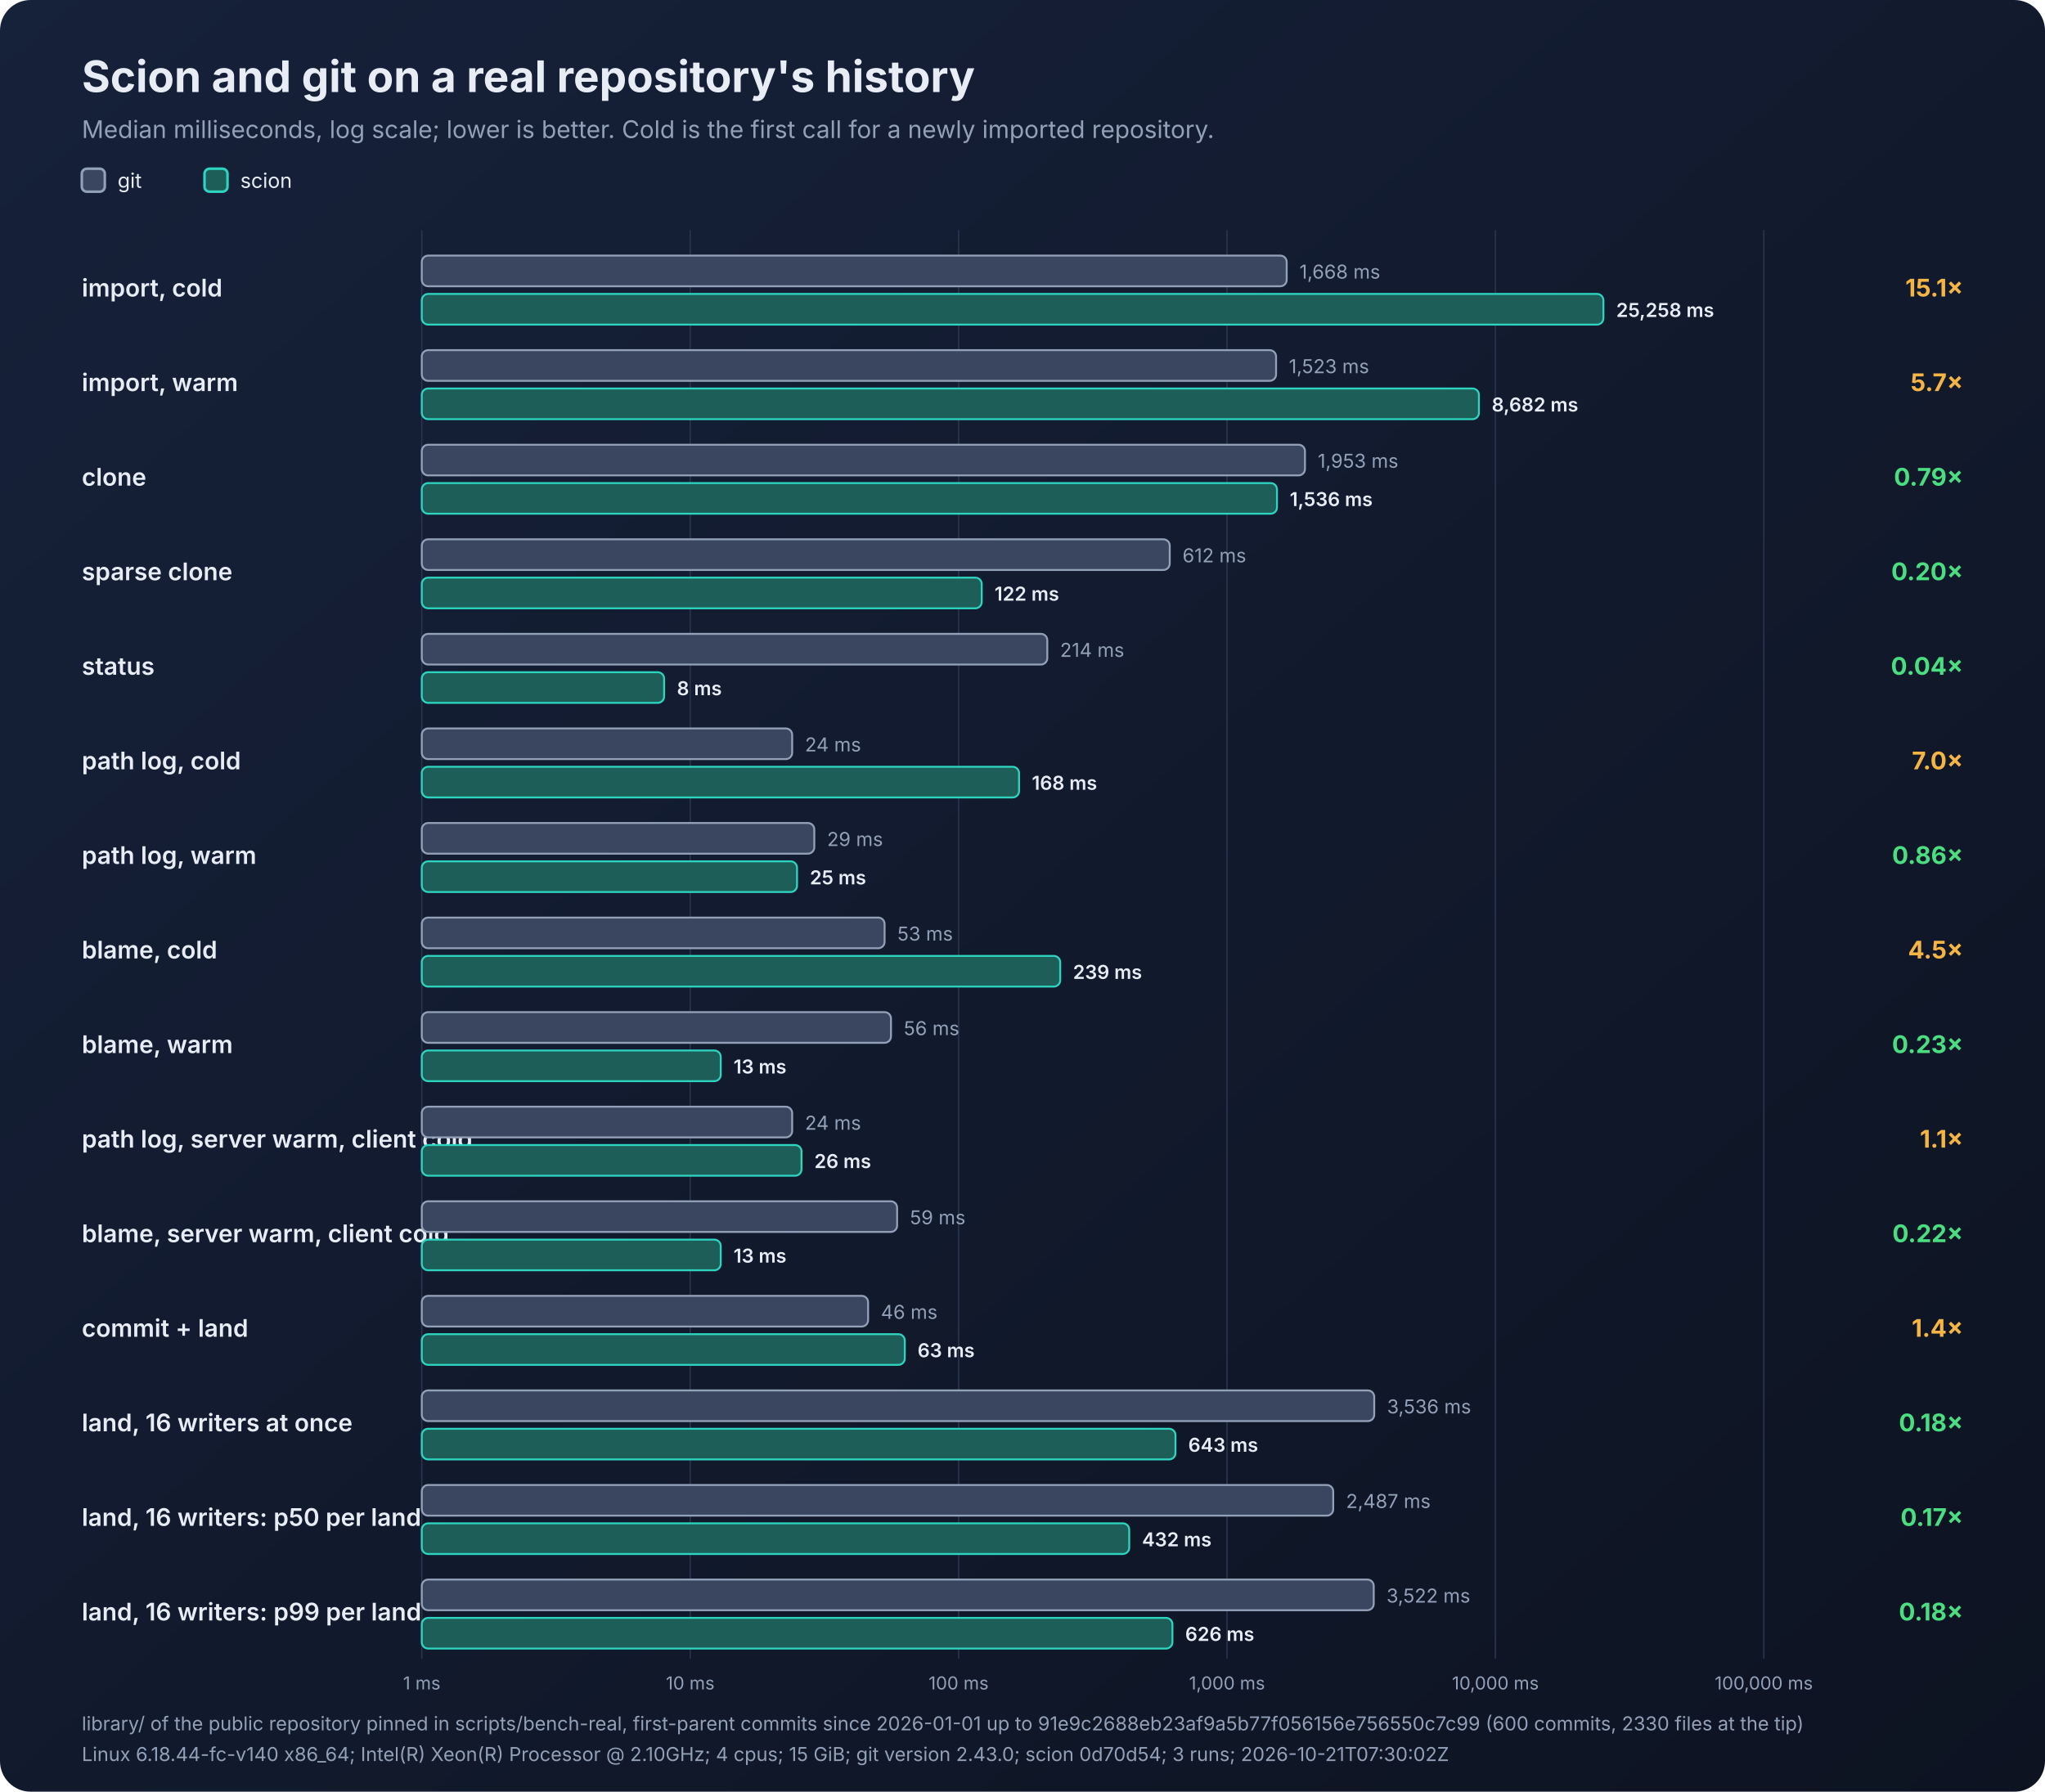
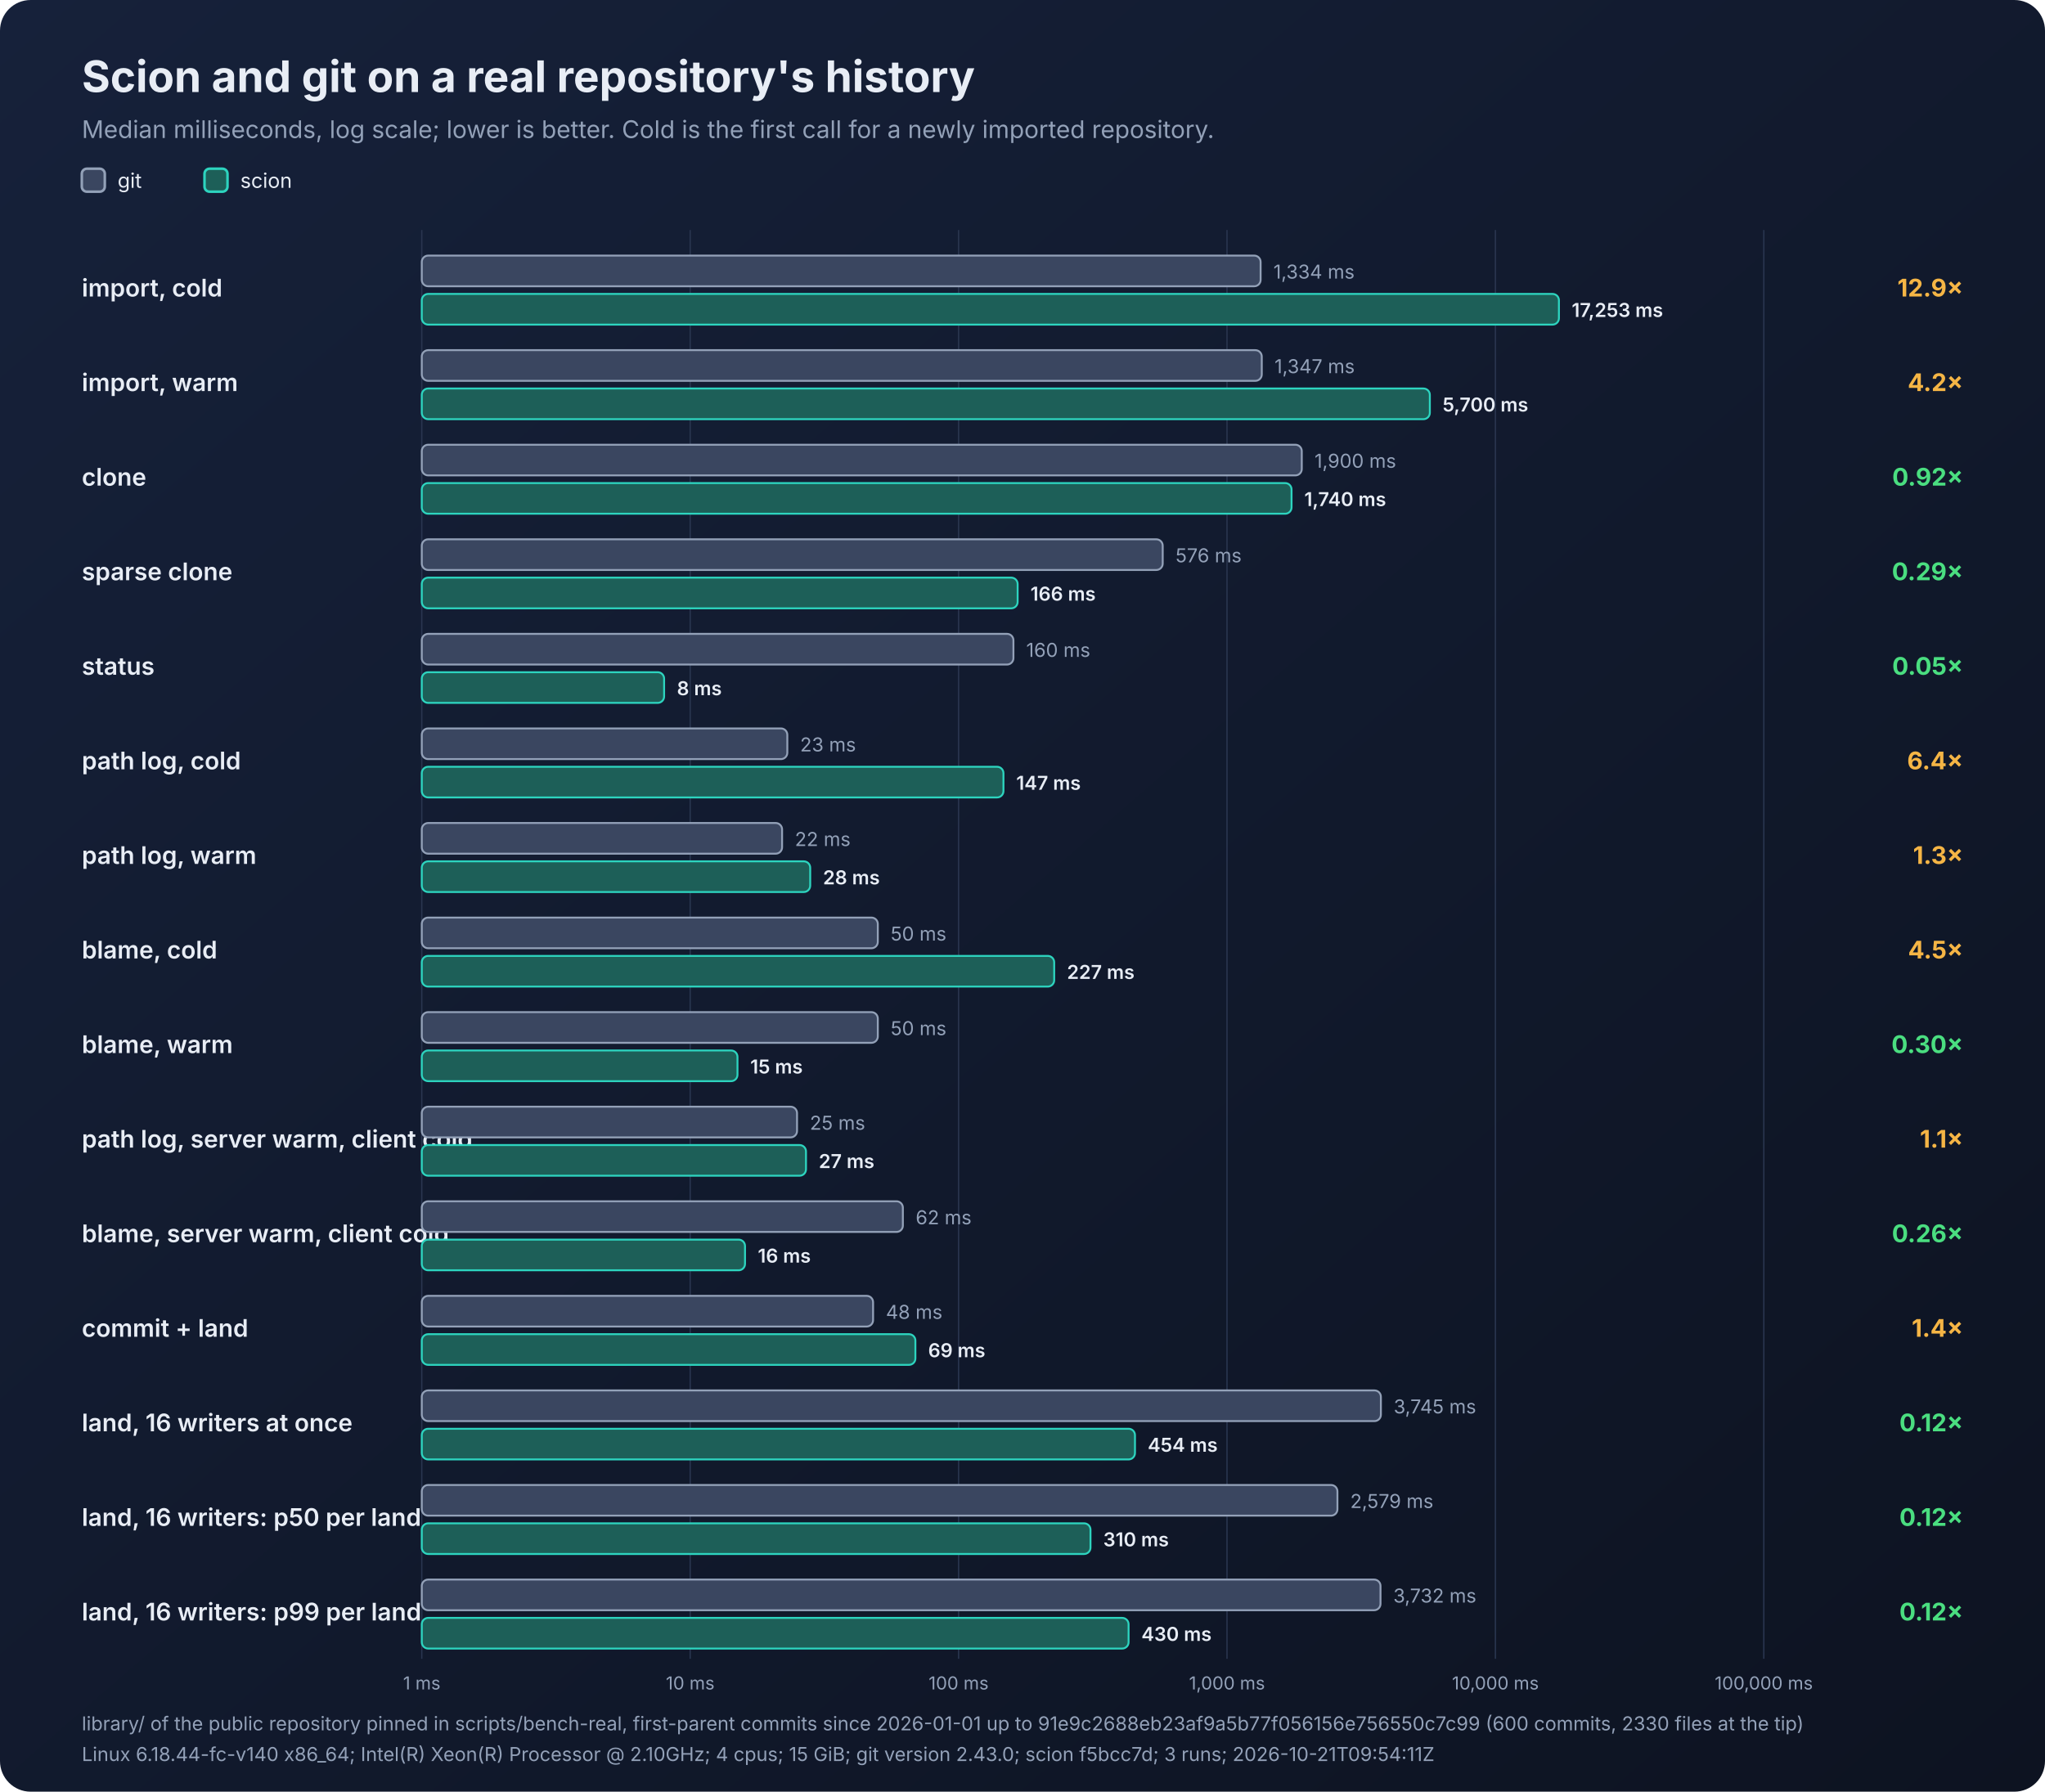
<svg xmlns="http://www.w3.org/2000/svg" width="1600" height="1402" viewBox="0 0 1600 1402" role="img" aria-label="Median times of Scion and git on a real repository's history">
  <defs>
    <marker id="a-teal" viewBox="0 0 10 10" refX="9" refY="5" markerWidth="7" markerHeight="7" orient="auto-start-reverse">
      <path d="M0,0 L10,5 L0,10 z" fill="#2dd4bf" />
    </marker>
    <marker id="a-amber" viewBox="0 0 10 10" refX="9" refY="5" markerWidth="7" markerHeight="7" orient="auto-start-reverse">
      <path d="M0,0 L10,5 L0,10 z" fill="#f5b545" />
    </marker>
    <marker id="a-violet" viewBox="0 0 10 10" refX="9" refY="5" markerWidth="7" markerHeight="7" orient="auto-start-reverse">
      <path d="M0,0 L10,5 L0,10 z" fill="#a78bfa" />
    </marker>
    <marker id="a-muted" viewBox="0 0 10 10" refX="9" refY="5" markerWidth="7" markerHeight="7" orient="auto-start-reverse">
      <path d="M0,0 L10,5 L0,10 z" fill="#93a1b8" />
    </marker>
    <linearGradient id="glow" x1="0" y1="0" x2="1" y2="1">
      <stop offset="0" stop-color="#16213a" />
      <stop offset="1" stop-color="#0d1321" />
    </linearGradient>
  </defs>
  <rect x="0" y="0" width="1600" height="1402" rx="24" fill="url(#glow)" />
  <text x="64" y="72" font-family="Inter, 'Segoe UI', -apple-system, BlinkMacSystemFont, Helvetica, Arial, sans-serif" font-size="34" fill="#e8edf5" font-weight="700" text-anchor="start">Scion and git on a real repository's history</text>
  <text x="64" y="108" font-family="Inter, 'Segoe UI', -apple-system, BlinkMacSystemFont, Helvetica, Arial, sans-serif" font-size="19" fill="#93a1b8" font-weight="400" text-anchor="start">Median milliseconds, log scale; lower is better. Cold is the first call for a newly imported repository.</text>
  <rect x="64" y="132" width="18" height="18" rx="4" fill="#3a4660" stroke="#93a1b8" stroke-width="2" />
  <text x="92" y="147" font-family="Inter, 'Segoe UI', -apple-system, BlinkMacSystemFont, Helvetica, Arial, sans-serif" font-size="16" fill="#e8edf5" font-weight="400" text-anchor="start">git</text>
  <rect x="160" y="132" width="18" height="18" rx="4" fill="#1d5f58" stroke="#2dd4bf" stroke-width="2" />
  <text x="188" y="147" font-family="Inter, 'Segoe UI', -apple-system, BlinkMacSystemFont, Helvetica, Arial, sans-serif" font-size="16" fill="#e8edf5" font-weight="400" text-anchor="start">scion</text>
  <line x1="330.0" y1="180" x2="330.0" y2="1298" stroke="#2a3650" stroke-width="1" />
  <text x="330.0" y="1322" font-family="Inter, 'Segoe UI', -apple-system, BlinkMacSystemFont, Helvetica, Arial, sans-serif" font-size="14" fill="#93a1b8" font-weight="400" text-anchor="middle">1 ms</text>
  <line x1="540.0" y1="180" x2="540.0" y2="1298" stroke="#2a3650" stroke-width="1" />
  <text x="540.0" y="1322" font-family="Inter, 'Segoe UI', -apple-system, BlinkMacSystemFont, Helvetica, Arial, sans-serif" font-size="14" fill="#93a1b8" font-weight="400" text-anchor="middle">10 ms</text>
  <line x1="750.0" y1="180" x2="750.0" y2="1298" stroke="#2a3650" stroke-width="1" />
  <text x="750.0" y="1322" font-family="Inter, 'Segoe UI', -apple-system, BlinkMacSystemFont, Helvetica, Arial, sans-serif" font-size="14" fill="#93a1b8" font-weight="400" text-anchor="middle">100 ms</text>
  <line x1="960.0" y1="180" x2="960.0" y2="1298" stroke="#2a3650" stroke-width="1" />
  <text x="960.0" y="1322" font-family="Inter, 'Segoe UI', -apple-system, BlinkMacSystemFont, Helvetica, Arial, sans-serif" font-size="14" fill="#93a1b8" font-weight="400" text-anchor="middle">1,000 ms</text>
  <line x1="1170.0" y1="180" x2="1170.0" y2="1298" stroke="#2a3650" stroke-width="1" />
  <text x="1170.0" y="1322" font-family="Inter, 'Segoe UI', -apple-system, BlinkMacSystemFont, Helvetica, Arial, sans-serif" font-size="14" fill="#93a1b8" font-weight="400" text-anchor="middle">10,000 ms</text>
  <line x1="1380.0" y1="180" x2="1380.0" y2="1298" stroke="#2a3650" stroke-width="1" />
  <text x="1380.0" y="1322" font-family="Inter, 'Segoe UI', -apple-system, BlinkMacSystemFont, Helvetica, Arial, sans-serif" font-size="14" fill="#93a1b8" font-weight="400" text-anchor="middle">100,000 ms</text>
  <text x="64" y="232" font-family="Inter, 'Segoe UI', -apple-system, BlinkMacSystemFont, Helvetica, Arial, sans-serif" font-size="19" fill="#e8edf5" font-weight="600" text-anchor="start">import, cold</text>
-   <rect x="330" y="200" width="676.7" height="24" rx="5" fill="#3a4660" stroke="#93a1b8" stroke-width="1.5" />
-   <text x="1016.7" y="218" font-family="Inter, 'Segoe UI', -apple-system, BlinkMacSystemFont, Helvetica, Arial, sans-serif" font-size="15" fill="#93a1b8" font-weight="400" text-anchor="start">1,668 ms</text>
-   <rect x="330" y="230" width="924.5" height="24" rx="5" fill="#1d5f58" stroke="#2dd4bf" stroke-width="1.5" />
-   <text x="1264.5" y="248" font-family="Inter, 'Segoe UI', -apple-system, BlinkMacSystemFont, Helvetica, Arial, sans-serif" font-size="15" fill="#e8edf5" font-weight="600" text-anchor="start">25,258 ms</text>
-   <text x="1536" y="232" font-family="Inter, 'Segoe UI', -apple-system, BlinkMacSystemFont, Helvetica, Arial, sans-serif" font-size="19" fill="#f5b545" font-weight="700" text-anchor="end">15.1×</text>
+   <rect x="330" y="200" width="656.3" height="24" rx="5" fill="#3a4660" stroke="#93a1b8" stroke-width="1.5" />
+   <text x="996.3" y="218" font-family="Inter, 'Segoe UI', -apple-system, BlinkMacSystemFont, Helvetica, Arial, sans-serif" font-size="15" fill="#93a1b8" font-weight="400" text-anchor="start">1,334 ms</text>
+   <rect x="330" y="230" width="889.7" height="24" rx="5" fill="#1d5f58" stroke="#2dd4bf" stroke-width="1.5" />
+   <text x="1229.7" y="248" font-family="Inter, 'Segoe UI', -apple-system, BlinkMacSystemFont, Helvetica, Arial, sans-serif" font-size="15" fill="#e8edf5" font-weight="600" text-anchor="start">17,253 ms</text>
+   <text x="1536" y="232" font-family="Inter, 'Segoe UI', -apple-system, BlinkMacSystemFont, Helvetica, Arial, sans-serif" font-size="19" fill="#f5b545" font-weight="700" text-anchor="end">12.9×</text>
  <text x="64" y="306" font-family="Inter, 'Segoe UI', -apple-system, BlinkMacSystemFont, Helvetica, Arial, sans-serif" font-size="19" fill="#e8edf5" font-weight="600" text-anchor="start">import, warm</text>
-   <rect x="330" y="274" width="668.4" height="24" rx="5" fill="#3a4660" stroke="#93a1b8" stroke-width="1.5" />
-   <text x="1008.4" y="292" font-family="Inter, 'Segoe UI', -apple-system, BlinkMacSystemFont, Helvetica, Arial, sans-serif" font-size="15" fill="#93a1b8" font-weight="400" text-anchor="start">1,523 ms</text>
-   <rect x="330" y="304" width="827.1" height="24" rx="5" fill="#1d5f58" stroke="#2dd4bf" stroke-width="1.5" />
-   <text x="1167.1" y="322" font-family="Inter, 'Segoe UI', -apple-system, BlinkMacSystemFont, Helvetica, Arial, sans-serif" font-size="15" fill="#e8edf5" font-weight="600" text-anchor="start">8,682 ms</text>
-   <text x="1536" y="306" font-family="Inter, 'Segoe UI', -apple-system, BlinkMacSystemFont, Helvetica, Arial, sans-serif" font-size="19" fill="#f5b545" font-weight="700" text-anchor="end">5.7×</text>
+   <rect x="330" y="274" width="657.2" height="24" rx="5" fill="#3a4660" stroke="#93a1b8" stroke-width="1.5" />
+   <text x="997.2" y="292" font-family="Inter, 'Segoe UI', -apple-system, BlinkMacSystemFont, Helvetica, Arial, sans-serif" font-size="15" fill="#93a1b8" font-weight="400" text-anchor="start">1,347 ms</text>
+   <rect x="330" y="304" width="788.7" height="24" rx="5" fill="#1d5f58" stroke="#2dd4bf" stroke-width="1.5" />
+   <text x="1128.7" y="322" font-family="Inter, 'Segoe UI', -apple-system, BlinkMacSystemFont, Helvetica, Arial, sans-serif" font-size="15" fill="#e8edf5" font-weight="600" text-anchor="start">5,700 ms</text>
+   <text x="1536" y="306" font-family="Inter, 'Segoe UI', -apple-system, BlinkMacSystemFont, Helvetica, Arial, sans-serif" font-size="19" fill="#f5b545" font-weight="700" text-anchor="end">4.2×</text>
  <text x="64" y="380" font-family="Inter, 'Segoe UI', -apple-system, BlinkMacSystemFont, Helvetica, Arial, sans-serif" font-size="19" fill="#e8edf5" font-weight="600" text-anchor="start">clone</text>
-   <rect x="330" y="348" width="691.0" height="24" rx="5" fill="#3a4660" stroke="#93a1b8" stroke-width="1.5" />
-   <text x="1031.0" y="366" font-family="Inter, 'Segoe UI', -apple-system, BlinkMacSystemFont, Helvetica, Arial, sans-serif" font-size="15" fill="#93a1b8" font-weight="400" text-anchor="start">1,953 ms</text>
-   <rect x="330" y="378" width="669.1" height="24" rx="5" fill="#1d5f58" stroke="#2dd4bf" stroke-width="1.5" />
-   <text x="1009.1" y="396" font-family="Inter, 'Segoe UI', -apple-system, BlinkMacSystemFont, Helvetica, Arial, sans-serif" font-size="15" fill="#e8edf5" font-weight="600" text-anchor="start">1,536 ms</text>
-   <text x="1536" y="380" font-family="Inter, 'Segoe UI', -apple-system, BlinkMacSystemFont, Helvetica, Arial, sans-serif" font-size="19" fill="#4ade80" font-weight="700" text-anchor="end">0.79×</text>
+   <rect x="330" y="348" width="688.5" height="24" rx="5" fill="#3a4660" stroke="#93a1b8" stroke-width="1.5" />
+   <text x="1028.5" y="366" font-family="Inter, 'Segoe UI', -apple-system, BlinkMacSystemFont, Helvetica, Arial, sans-serif" font-size="15" fill="#93a1b8" font-weight="400" text-anchor="start">1,900 ms</text>
+   <rect x="330" y="378" width="680.5" height="24" rx="5" fill="#1d5f58" stroke="#2dd4bf" stroke-width="1.5" />
+   <text x="1020.5" y="396" font-family="Inter, 'Segoe UI', -apple-system, BlinkMacSystemFont, Helvetica, Arial, sans-serif" font-size="15" fill="#e8edf5" font-weight="600" text-anchor="start">1,740 ms</text>
+   <text x="1536" y="380" font-family="Inter, 'Segoe UI', -apple-system, BlinkMacSystemFont, Helvetica, Arial, sans-serif" font-size="19" fill="#4ade80" font-weight="700" text-anchor="end">0.92×</text>
  <text x="64" y="454" font-family="Inter, 'Segoe UI', -apple-system, BlinkMacSystemFont, Helvetica, Arial, sans-serif" font-size="19" fill="#e8edf5" font-weight="600" text-anchor="start">sparse clone</text>
-   <rect x="330" y="422" width="585.2" height="24" rx="5" fill="#3a4660" stroke="#93a1b8" stroke-width="1.5" />
-   <text x="925.2" y="440" font-family="Inter, 'Segoe UI', -apple-system, BlinkMacSystemFont, Helvetica, Arial, sans-serif" font-size="15" fill="#93a1b8" font-weight="400" text-anchor="start">612 ms</text>
-   <rect x="330" y="452" width="438.1" height="24" rx="5" fill="#1d5f58" stroke="#2dd4bf" stroke-width="1.5" />
-   <text x="778.1" y="470" font-family="Inter, 'Segoe UI', -apple-system, BlinkMacSystemFont, Helvetica, Arial, sans-serif" font-size="15" fill="#e8edf5" font-weight="600" text-anchor="start">122 ms</text>
-   <text x="1536" y="454" font-family="Inter, 'Segoe UI', -apple-system, BlinkMacSystemFont, Helvetica, Arial, sans-serif" font-size="19" fill="#4ade80" font-weight="700" text-anchor="end">0.20×</text>
+   <rect x="330" y="422" width="579.7" height="24" rx="5" fill="#3a4660" stroke="#93a1b8" stroke-width="1.5" />
+   <text x="919.7" y="440" font-family="Inter, 'Segoe UI', -apple-system, BlinkMacSystemFont, Helvetica, Arial, sans-serif" font-size="15" fill="#93a1b8" font-weight="400" text-anchor="start">576 ms</text>
+   <rect x="330" y="452" width="466.2" height="24" rx="5" fill="#1d5f58" stroke="#2dd4bf" stroke-width="1.5" />
+   <text x="806.2" y="470" font-family="Inter, 'Segoe UI', -apple-system, BlinkMacSystemFont, Helvetica, Arial, sans-serif" font-size="15" fill="#e8edf5" font-weight="600" text-anchor="start">166 ms</text>
+   <text x="1536" y="454" font-family="Inter, 'Segoe UI', -apple-system, BlinkMacSystemFont, Helvetica, Arial, sans-serif" font-size="19" fill="#4ade80" font-weight="700" text-anchor="end">0.29×</text>
  <text x="64" y="528" font-family="Inter, 'Segoe UI', -apple-system, BlinkMacSystemFont, Helvetica, Arial, sans-serif" font-size="19" fill="#e8edf5" font-weight="600" text-anchor="start">status</text>
-   <rect x="330" y="496" width="489.4" height="24" rx="5" fill="#3a4660" stroke="#93a1b8" stroke-width="1.5" />
-   <text x="829.4" y="514" font-family="Inter, 'Segoe UI', -apple-system, BlinkMacSystemFont, Helvetica, Arial, sans-serif" font-size="15" fill="#93a1b8" font-weight="400" text-anchor="start">214 ms</text>
+   <rect x="330" y="496" width="462.9" height="24" rx="5" fill="#3a4660" stroke="#93a1b8" stroke-width="1.5" />
+   <text x="802.9" y="514" font-family="Inter, 'Segoe UI', -apple-system, BlinkMacSystemFont, Helvetica, Arial, sans-serif" font-size="15" fill="#93a1b8" font-weight="400" text-anchor="start">160 ms</text>
  <rect x="330" y="526" width="189.6" height="24" rx="5" fill="#1d5f58" stroke="#2dd4bf" stroke-width="1.5" />
  <text x="529.6" y="544" font-family="Inter, 'Segoe UI', -apple-system, BlinkMacSystemFont, Helvetica, Arial, sans-serif" font-size="15" fill="#e8edf5" font-weight="600" text-anchor="start">8 ms</text>
-   <text x="1536" y="528" font-family="Inter, 'Segoe UI', -apple-system, BlinkMacSystemFont, Helvetica, Arial, sans-serif" font-size="19" fill="#4ade80" font-weight="700" text-anchor="end">0.04×</text>
+   <text x="1536" y="528" font-family="Inter, 'Segoe UI', -apple-system, BlinkMacSystemFont, Helvetica, Arial, sans-serif" font-size="19" fill="#4ade80" font-weight="700" text-anchor="end">0.05×</text>
  <text x="64" y="602" font-family="Inter, 'Segoe UI', -apple-system, BlinkMacSystemFont, Helvetica, Arial, sans-serif" font-size="19" fill="#e8edf5" font-weight="600" text-anchor="start">path log, cold</text>
-   <rect x="330" y="570" width="289.8" height="24" rx="5" fill="#3a4660" stroke="#93a1b8" stroke-width="1.5" />
-   <text x="629.8" y="588" font-family="Inter, 'Segoe UI', -apple-system, BlinkMacSystemFont, Helvetica, Arial, sans-serif" font-size="15" fill="#93a1b8" font-weight="400" text-anchor="start">24 ms</text>
-   <rect x="330" y="600" width="467.3" height="24" rx="5" fill="#1d5f58" stroke="#2dd4bf" stroke-width="1.5" />
-   <text x="807.3" y="618" font-family="Inter, 'Segoe UI', -apple-system, BlinkMacSystemFont, Helvetica, Arial, sans-serif" font-size="15" fill="#e8edf5" font-weight="600" text-anchor="start">168 ms</text>
-   <text x="1536" y="602" font-family="Inter, 'Segoe UI', -apple-system, BlinkMacSystemFont, Helvetica, Arial, sans-serif" font-size="19" fill="#f5b545" font-weight="700" text-anchor="end">7.0×</text>
+   <rect x="330" y="570" width="286.0" height="24" rx="5" fill="#3a4660" stroke="#93a1b8" stroke-width="1.5" />
+   <text x="626.0" y="588" font-family="Inter, 'Segoe UI', -apple-system, BlinkMacSystemFont, Helvetica, Arial, sans-serif" font-size="15" fill="#93a1b8" font-weight="400" text-anchor="start">23 ms</text>
+   <rect x="330" y="600" width="455.1" height="24" rx="5" fill="#1d5f58" stroke="#2dd4bf" stroke-width="1.5" />
+   <text x="795.1" y="618" font-family="Inter, 'Segoe UI', -apple-system, BlinkMacSystemFont, Helvetica, Arial, sans-serif" font-size="15" fill="#e8edf5" font-weight="600" text-anchor="start">147 ms</text>
+   <text x="1536" y="602" font-family="Inter, 'Segoe UI', -apple-system, BlinkMacSystemFont, Helvetica, Arial, sans-serif" font-size="19" fill="#f5b545" font-weight="700" text-anchor="end">6.4×</text>
  <text x="64" y="676" font-family="Inter, 'Segoe UI', -apple-system, BlinkMacSystemFont, Helvetica, Arial, sans-serif" font-size="19" fill="#e8edf5" font-weight="600" text-anchor="start">path log, warm</text>
-   <rect x="330" y="644" width="307.1" height="24" rx="5" fill="#3a4660" stroke="#93a1b8" stroke-width="1.5" />
-   <text x="647.1" y="662" font-family="Inter, 'Segoe UI', -apple-system, BlinkMacSystemFont, Helvetica, Arial, sans-serif" font-size="15" fill="#93a1b8" font-weight="400" text-anchor="start">29 ms</text>
-   <rect x="330" y="674" width="293.6" height="24" rx="5" fill="#1d5f58" stroke="#2dd4bf" stroke-width="1.5" />
-   <text x="633.6" y="692" font-family="Inter, 'Segoe UI', -apple-system, BlinkMacSystemFont, Helvetica, Arial, sans-serif" font-size="15" fill="#e8edf5" font-weight="600" text-anchor="start">25 ms</text>
-   <text x="1536" y="676" font-family="Inter, 'Segoe UI', -apple-system, BlinkMacSystemFont, Helvetica, Arial, sans-serif" font-size="19" fill="#4ade80" font-weight="700" text-anchor="end">0.86×</text>
+   <rect x="330" y="644" width="281.9" height="24" rx="5" fill="#3a4660" stroke="#93a1b8" stroke-width="1.5" />
+   <text x="621.9" y="662" font-family="Inter, 'Segoe UI', -apple-system, BlinkMacSystemFont, Helvetica, Arial, sans-serif" font-size="15" fill="#93a1b8" font-weight="400" text-anchor="start">22 ms</text>
+   <rect x="330" y="674" width="303.9" height="24" rx="5" fill="#1d5f58" stroke="#2dd4bf" stroke-width="1.5" />
+   <text x="643.9" y="692" font-family="Inter, 'Segoe UI', -apple-system, BlinkMacSystemFont, Helvetica, Arial, sans-serif" font-size="15" fill="#e8edf5" font-weight="600" text-anchor="start">28 ms</text>
+   <text x="1536" y="676" font-family="Inter, 'Segoe UI', -apple-system, BlinkMacSystemFont, Helvetica, Arial, sans-serif" font-size="19" fill="#f5b545" font-weight="700" text-anchor="end">1.3×</text>
  <text x="64" y="750" font-family="Inter, 'Segoe UI', -apple-system, BlinkMacSystemFont, Helvetica, Arial, sans-serif" font-size="19" fill="#e8edf5" font-weight="600" text-anchor="start">blame, cold</text>
-   <rect x="330" y="718" width="362.1" height="24" rx="5" fill="#3a4660" stroke="#93a1b8" stroke-width="1.5" />
-   <text x="702.1" y="736" font-family="Inter, 'Segoe UI', -apple-system, BlinkMacSystemFont, Helvetica, Arial, sans-serif" font-size="15" fill="#93a1b8" font-weight="400" text-anchor="start">53 ms</text>
-   <rect x="330" y="748" width="499.5" height="24" rx="5" fill="#1d5f58" stroke="#2dd4bf" stroke-width="1.5" />
-   <text x="839.5" y="766" font-family="Inter, 'Segoe UI', -apple-system, BlinkMacSystemFont, Helvetica, Arial, sans-serif" font-size="15" fill="#e8edf5" font-weight="600" text-anchor="start">239 ms</text>
+   <rect x="330" y="718" width="356.8" height="24" rx="5" fill="#3a4660" stroke="#93a1b8" stroke-width="1.5" />
+   <text x="696.8" y="736" font-family="Inter, 'Segoe UI', -apple-system, BlinkMacSystemFont, Helvetica, Arial, sans-serif" font-size="15" fill="#93a1b8" font-weight="400" text-anchor="start">50 ms</text>
+   <rect x="330" y="748" width="494.8" height="24" rx="5" fill="#1d5f58" stroke="#2dd4bf" stroke-width="1.5" />
+   <text x="834.8" y="766" font-family="Inter, 'Segoe UI', -apple-system, BlinkMacSystemFont, Helvetica, Arial, sans-serif" font-size="15" fill="#e8edf5" font-weight="600" text-anchor="start">227 ms</text>
  <text x="1536" y="750" font-family="Inter, 'Segoe UI', -apple-system, BlinkMacSystemFont, Helvetica, Arial, sans-serif" font-size="19" fill="#f5b545" font-weight="700" text-anchor="end">4.5×</text>
  <text x="64" y="824" font-family="Inter, 'Segoe UI', -apple-system, BlinkMacSystemFont, Helvetica, Arial, sans-serif" font-size="19" fill="#e8edf5" font-weight="600" text-anchor="start">blame, warm</text>
-   <rect x="330" y="792" width="367.1" height="24" rx="5" fill="#3a4660" stroke="#93a1b8" stroke-width="1.5" />
-   <text x="707.1" y="810" font-family="Inter, 'Segoe UI', -apple-system, BlinkMacSystemFont, Helvetica, Arial, sans-serif" font-size="15" fill="#93a1b8" font-weight="400" text-anchor="start">56 ms</text>
-   <rect x="330" y="822" width="233.9" height="24" rx="5" fill="#1d5f58" stroke="#2dd4bf" stroke-width="1.5" />
-   <text x="573.9" y="840" font-family="Inter, 'Segoe UI', -apple-system, BlinkMacSystemFont, Helvetica, Arial, sans-serif" font-size="15" fill="#e8edf5" font-weight="600" text-anchor="start">13 ms</text>
-   <text x="1536" y="824" font-family="Inter, 'Segoe UI', -apple-system, BlinkMacSystemFont, Helvetica, Arial, sans-serif" font-size="19" fill="#4ade80" font-weight="700" text-anchor="end">0.23×</text>
+   <rect x="330" y="792" width="356.8" height="24" rx="5" fill="#3a4660" stroke="#93a1b8" stroke-width="1.5" />
+   <text x="696.8" y="810" font-family="Inter, 'Segoe UI', -apple-system, BlinkMacSystemFont, Helvetica, Arial, sans-serif" font-size="15" fill="#93a1b8" font-weight="400" text-anchor="start">50 ms</text>
+   <rect x="330" y="822" width="247.0" height="24" rx="5" fill="#1d5f58" stroke="#2dd4bf" stroke-width="1.5" />
+   <text x="587.0" y="840" font-family="Inter, 'Segoe UI', -apple-system, BlinkMacSystemFont, Helvetica, Arial, sans-serif" font-size="15" fill="#e8edf5" font-weight="600" text-anchor="start">15 ms</text>
+   <text x="1536" y="824" font-family="Inter, 'Segoe UI', -apple-system, BlinkMacSystemFont, Helvetica, Arial, sans-serif" font-size="19" fill="#4ade80" font-weight="700" text-anchor="end">0.30×</text>
  <text x="64" y="898" font-family="Inter, 'Segoe UI', -apple-system, BlinkMacSystemFont, Helvetica, Arial, sans-serif" font-size="19" fill="#e8edf5" font-weight="600" text-anchor="start">path log, server warm, client cold</text>
-   <rect x="330" y="866" width="289.8" height="24" rx="5" fill="#3a4660" stroke="#93a1b8" stroke-width="1.5" />
-   <text x="629.8" y="884" font-family="Inter, 'Segoe UI', -apple-system, BlinkMacSystemFont, Helvetica, Arial, sans-serif" font-size="15" fill="#93a1b8" font-weight="400" text-anchor="start">24 ms</text>
-   <rect x="330" y="896" width="297.1" height="24" rx="5" fill="#1d5f58" stroke="#2dd4bf" stroke-width="1.5" />
-   <text x="637.1" y="914" font-family="Inter, 'Segoe UI', -apple-system, BlinkMacSystemFont, Helvetica, Arial, sans-serif" font-size="15" fill="#e8edf5" font-weight="600" text-anchor="start">26 ms</text>
+   <rect x="330" y="866" width="293.6" height="24" rx="5" fill="#3a4660" stroke="#93a1b8" stroke-width="1.5" />
+   <text x="633.6" y="884" font-family="Inter, 'Segoe UI', -apple-system, BlinkMacSystemFont, Helvetica, Arial, sans-serif" font-size="15" fill="#93a1b8" font-weight="400" text-anchor="start">25 ms</text>
+   <rect x="330" y="896" width="300.6" height="24" rx="5" fill="#1d5f58" stroke="#2dd4bf" stroke-width="1.5" />
+   <text x="640.6" y="914" font-family="Inter, 'Segoe UI', -apple-system, BlinkMacSystemFont, Helvetica, Arial, sans-serif" font-size="15" fill="#e8edf5" font-weight="600" text-anchor="start">27 ms</text>
  <text x="1536" y="898" font-family="Inter, 'Segoe UI', -apple-system, BlinkMacSystemFont, Helvetica, Arial, sans-serif" font-size="19" fill="#f5b545" font-weight="700" text-anchor="end">1.1×</text>
  <text x="64" y="972" font-family="Inter, 'Segoe UI', -apple-system, BlinkMacSystemFont, Helvetica, Arial, sans-serif" font-size="19" fill="#e8edf5" font-weight="600" text-anchor="start">blame, server warm, client cold</text>
-   <rect x="330" y="940" width="371.9" height="24" rx="5" fill="#3a4660" stroke="#93a1b8" stroke-width="1.5" />
-   <text x="711.9" y="958" font-family="Inter, 'Segoe UI', -apple-system, BlinkMacSystemFont, Helvetica, Arial, sans-serif" font-size="15" fill="#93a1b8" font-weight="400" text-anchor="start">59 ms</text>
-   <rect x="330" y="970" width="233.9" height="24" rx="5" fill="#1d5f58" stroke="#2dd4bf" stroke-width="1.5" />
-   <text x="573.9" y="988" font-family="Inter, 'Segoe UI', -apple-system, BlinkMacSystemFont, Helvetica, Arial, sans-serif" font-size="15" fill="#e8edf5" font-weight="600" text-anchor="start">13 ms</text>
-   <text x="1536" y="972" font-family="Inter, 'Segoe UI', -apple-system, BlinkMacSystemFont, Helvetica, Arial, sans-serif" font-size="19" fill="#4ade80" font-weight="700" text-anchor="end">0.22×</text>
+   <rect x="330" y="940" width="376.4" height="24" rx="5" fill="#3a4660" stroke="#93a1b8" stroke-width="1.5" />
+   <text x="716.4" y="958" font-family="Inter, 'Segoe UI', -apple-system, BlinkMacSystemFont, Helvetica, Arial, sans-serif" font-size="15" fill="#93a1b8" font-weight="400" text-anchor="start">62 ms</text>
+   <rect x="330" y="970" width="252.9" height="24" rx="5" fill="#1d5f58" stroke="#2dd4bf" stroke-width="1.5" />
+   <text x="592.9" y="988" font-family="Inter, 'Segoe UI', -apple-system, BlinkMacSystemFont, Helvetica, Arial, sans-serif" font-size="15" fill="#e8edf5" font-weight="600" text-anchor="start">16 ms</text>
+   <text x="1536" y="972" font-family="Inter, 'Segoe UI', -apple-system, BlinkMacSystemFont, Helvetica, Arial, sans-serif" font-size="19" fill="#4ade80" font-weight="700" text-anchor="end">0.26×</text>
  <text x="64" y="1046" font-family="Inter, 'Segoe UI', -apple-system, BlinkMacSystemFont, Helvetica, Arial, sans-serif" font-size="19" fill="#e8edf5" font-weight="600" text-anchor="start">commit + land</text>
-   <rect x="330" y="1014" width="349.2" height="24" rx="5" fill="#3a4660" stroke="#93a1b8" stroke-width="1.5" />
-   <text x="689.2" y="1032" font-family="Inter, 'Segoe UI', -apple-system, BlinkMacSystemFont, Helvetica, Arial, sans-serif" font-size="15" fill="#93a1b8" font-weight="400" text-anchor="start">46 ms</text>
-   <rect x="330" y="1044" width="377.9" height="24" rx="5" fill="#1d5f58" stroke="#2dd4bf" stroke-width="1.5" />
-   <text x="717.9" y="1062" font-family="Inter, 'Segoe UI', -apple-system, BlinkMacSystemFont, Helvetica, Arial, sans-serif" font-size="15" fill="#e8edf5" font-weight="600" text-anchor="start">63 ms</text>
+   <rect x="330" y="1014" width="353.1" height="24" rx="5" fill="#3a4660" stroke="#93a1b8" stroke-width="1.5" />
+   <text x="693.1" y="1032" font-family="Inter, 'Segoe UI', -apple-system, BlinkMacSystemFont, Helvetica, Arial, sans-serif" font-size="15" fill="#93a1b8" font-weight="400" text-anchor="start">48 ms</text>
+   <rect x="330" y="1044" width="386.2" height="24" rx="5" fill="#1d5f58" stroke="#2dd4bf" stroke-width="1.5" />
+   <text x="726.2" y="1062" font-family="Inter, 'Segoe UI', -apple-system, BlinkMacSystemFont, Helvetica, Arial, sans-serif" font-size="15" fill="#e8edf5" font-weight="600" text-anchor="start">69 ms</text>
  <text x="1536" y="1046" font-family="Inter, 'Segoe UI', -apple-system, BlinkMacSystemFont, Helvetica, Arial, sans-serif" font-size="19" fill="#f5b545" font-weight="700" text-anchor="end">1.4×</text>
  <text x="64" y="1120" font-family="Inter, 'Segoe UI', -apple-system, BlinkMacSystemFont, Helvetica, Arial, sans-serif" font-size="19" fill="#e8edf5" font-weight="600" text-anchor="start">land, 16 writers at once</text>
-   <rect x="330" y="1088" width="745.2" height="24" rx="5" fill="#3a4660" stroke="#93a1b8" stroke-width="1.5" />
-   <text x="1085.2" y="1106" font-family="Inter, 'Segoe UI', -apple-system, BlinkMacSystemFont, Helvetica, Arial, sans-serif" font-size="15" fill="#93a1b8" font-weight="400" text-anchor="start">3,536 ms</text>
-   <rect x="330" y="1118" width="589.7" height="24" rx="5" fill="#1d5f58" stroke="#2dd4bf" stroke-width="1.5" />
-   <text x="929.7" y="1136" font-family="Inter, 'Segoe UI', -apple-system, BlinkMacSystemFont, Helvetica, Arial, sans-serif" font-size="15" fill="#e8edf5" font-weight="600" text-anchor="start">643 ms</text>
-   <text x="1536" y="1120" font-family="Inter, 'Segoe UI', -apple-system, BlinkMacSystemFont, Helvetica, Arial, sans-serif" font-size="19" fill="#4ade80" font-weight="700" text-anchor="end">0.18×</text>
+   <rect x="330" y="1088" width="750.4" height="24" rx="5" fill="#3a4660" stroke="#93a1b8" stroke-width="1.5" />
+   <text x="1090.4" y="1106" font-family="Inter, 'Segoe UI', -apple-system, BlinkMacSystemFont, Helvetica, Arial, sans-serif" font-size="15" fill="#93a1b8" font-weight="400" text-anchor="start">3,745 ms</text>
+   <rect x="330" y="1118" width="558.0" height="24" rx="5" fill="#1d5f58" stroke="#2dd4bf" stroke-width="1.5" />
+   <text x="898.0" y="1136" font-family="Inter, 'Segoe UI', -apple-system, BlinkMacSystemFont, Helvetica, Arial, sans-serif" font-size="15" fill="#e8edf5" font-weight="600" text-anchor="start">454 ms</text>
+   <text x="1536" y="1120" font-family="Inter, 'Segoe UI', -apple-system, BlinkMacSystemFont, Helvetica, Arial, sans-serif" font-size="19" fill="#4ade80" font-weight="700" text-anchor="end">0.12×</text>
  <text x="64" y="1194" font-family="Inter, 'Segoe UI', -apple-system, BlinkMacSystemFont, Helvetica, Arial, sans-serif" font-size="19" fill="#e8edf5" font-weight="600" text-anchor="start">land, 16 writers: p50 per land</text>
-   <rect x="330" y="1162" width="713.1" height="24" rx="5" fill="#3a4660" stroke="#93a1b8" stroke-width="1.5" />
-   <text x="1053.1" y="1180" font-family="Inter, 'Segoe UI', -apple-system, BlinkMacSystemFont, Helvetica, Arial, sans-serif" font-size="15" fill="#93a1b8" font-weight="400" text-anchor="start">2,487 ms</text>
-   <rect x="330" y="1192" width="553.5" height="24" rx="5" fill="#1d5f58" stroke="#2dd4bf" stroke-width="1.5" />
-   <text x="893.5" y="1210" font-family="Inter, 'Segoe UI', -apple-system, BlinkMacSystemFont, Helvetica, Arial, sans-serif" font-size="15" fill="#e8edf5" font-weight="600" text-anchor="start">432 ms</text>
-   <text x="1536" y="1194" font-family="Inter, 'Segoe UI', -apple-system, BlinkMacSystemFont, Helvetica, Arial, sans-serif" font-size="19" fill="#4ade80" font-weight="700" text-anchor="end">0.17×</text>
+   <rect x="330" y="1162" width="716.4" height="24" rx="5" fill="#3a4660" stroke="#93a1b8" stroke-width="1.5" />
+   <text x="1056.4" y="1180" font-family="Inter, 'Segoe UI', -apple-system, BlinkMacSystemFont, Helvetica, Arial, sans-serif" font-size="15" fill="#93a1b8" font-weight="400" text-anchor="start">2,579 ms</text>
+   <rect x="330" y="1192" width="523.2" height="24" rx="5" fill="#1d5f58" stroke="#2dd4bf" stroke-width="1.5" />
+   <text x="863.2" y="1210" font-family="Inter, 'Segoe UI', -apple-system, BlinkMacSystemFont, Helvetica, Arial, sans-serif" font-size="15" fill="#e8edf5" font-weight="600" text-anchor="start">310 ms</text>
+   <text x="1536" y="1194" font-family="Inter, 'Segoe UI', -apple-system, BlinkMacSystemFont, Helvetica, Arial, sans-serif" font-size="19" fill="#4ade80" font-weight="700" text-anchor="end">0.12×</text>
  <text x="64" y="1268" font-family="Inter, 'Segoe UI', -apple-system, BlinkMacSystemFont, Helvetica, Arial, sans-serif" font-size="19" fill="#e8edf5" font-weight="600" text-anchor="start">land, 16 writers: p99 per land</text>
-   <rect x="330" y="1236" width="744.8" height="24" rx="5" fill="#3a4660" stroke="#93a1b8" stroke-width="1.5" />
-   <text x="1084.8" y="1254" font-family="Inter, 'Segoe UI', -apple-system, BlinkMacSystemFont, Helvetica, Arial, sans-serif" font-size="15" fill="#93a1b8" font-weight="400" text-anchor="start">3,522 ms</text>
-   <rect x="330" y="1266" width="587.3" height="24" rx="5" fill="#1d5f58" stroke="#2dd4bf" stroke-width="1.5" />
-   <text x="927.3" y="1284" font-family="Inter, 'Segoe UI', -apple-system, BlinkMacSystemFont, Helvetica, Arial, sans-serif" font-size="15" fill="#e8edf5" font-weight="600" text-anchor="start">626 ms</text>
-   <text x="1536" y="1268" font-family="Inter, 'Segoe UI', -apple-system, BlinkMacSystemFont, Helvetica, Arial, sans-serif" font-size="19" fill="#4ade80" font-weight="700" text-anchor="end">0.18×</text>
+   <rect x="330" y="1236" width="750.1" height="24" rx="5" fill="#3a4660" stroke="#93a1b8" stroke-width="1.5" />
+   <text x="1090.1" y="1254" font-family="Inter, 'Segoe UI', -apple-system, BlinkMacSystemFont, Helvetica, Arial, sans-serif" font-size="15" fill="#93a1b8" font-weight="400" text-anchor="start">3,732 ms</text>
+   <rect x="330" y="1266" width="553.0" height="24" rx="5" fill="#1d5f58" stroke="#2dd4bf" stroke-width="1.5" />
+   <text x="893.0" y="1284" font-family="Inter, 'Segoe UI', -apple-system, BlinkMacSystemFont, Helvetica, Arial, sans-serif" font-size="15" fill="#e8edf5" font-weight="600" text-anchor="start">430 ms</text>
+   <text x="1536" y="1268" font-family="Inter, 'Segoe UI', -apple-system, BlinkMacSystemFont, Helvetica, Arial, sans-serif" font-size="19" fill="#4ade80" font-weight="700" text-anchor="end">0.12×</text>
  <text x="64" y="1354" font-family="Inter, 'Segoe UI', -apple-system, BlinkMacSystemFont, Helvetica, Arial, sans-serif" font-size="15" fill="#93a1b8" font-weight="400" text-anchor="start">library/ of the public repository pinned in scripts/bench-real, first-parent commits since 2026-01-01 up to 91e9c2688eb23af9a5b77f056156e756550c7c99 (600 commits, 2330 files at the tip)</text>
-   <text x="64" y="1378" font-family="Inter, 'Segoe UI', -apple-system, BlinkMacSystemFont, Helvetica, Arial, sans-serif" font-size="15" fill="#93a1b8" font-weight="400" text-anchor="start">Linux 6.18.44-fc-v140 x86_64; Intel(R) Xeon(R) Processor @ 2.10GHz; 4 cpus; 15 GiB; git version 2.43.0; scion 0d70d54; 3 runs; 2026-10-21T07:30:02Z</text>
+   <text x="64" y="1378" font-family="Inter, 'Segoe UI', -apple-system, BlinkMacSystemFont, Helvetica, Arial, sans-serif" font-size="15" fill="#93a1b8" font-weight="400" text-anchor="start">Linux 6.18.44-fc-v140 x86_64; Intel(R) Xeon(R) Processor @ 2.10GHz; 4 cpus; 15 GiB; git version 2.43.0; scion f5bcc7d; 3 runs; 2026-10-21T09:54:11Z</text>
</svg>
